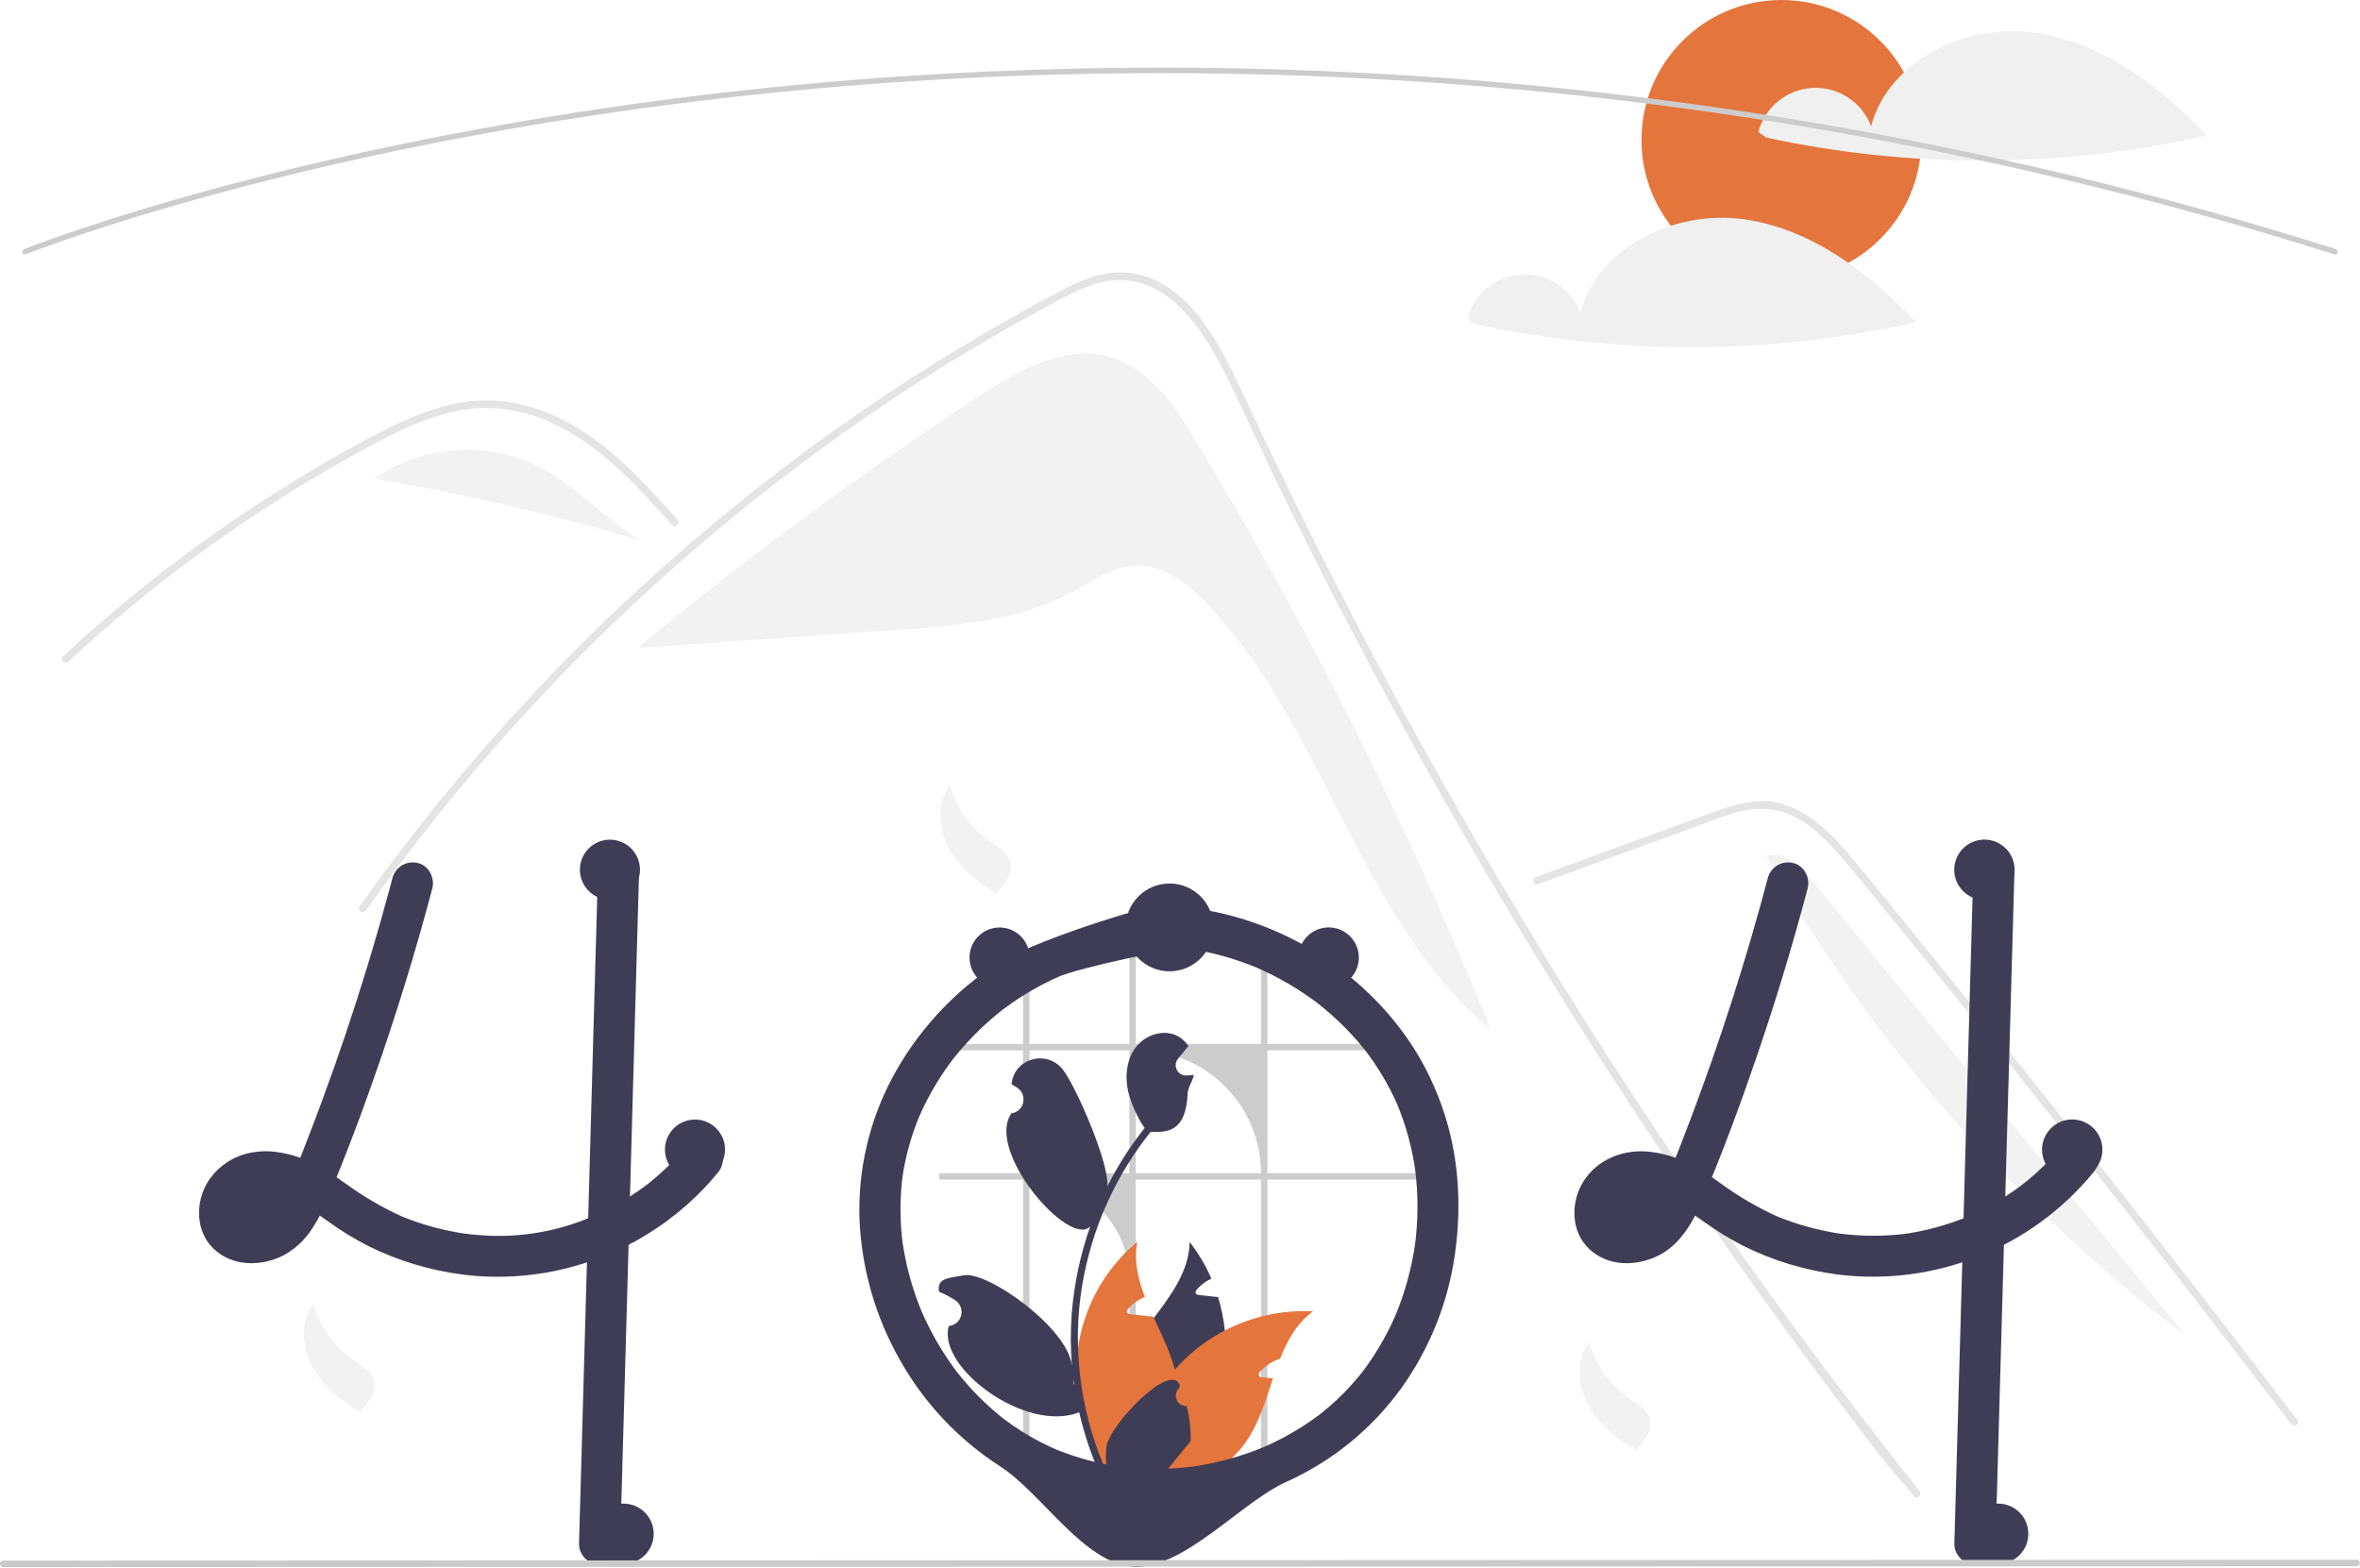
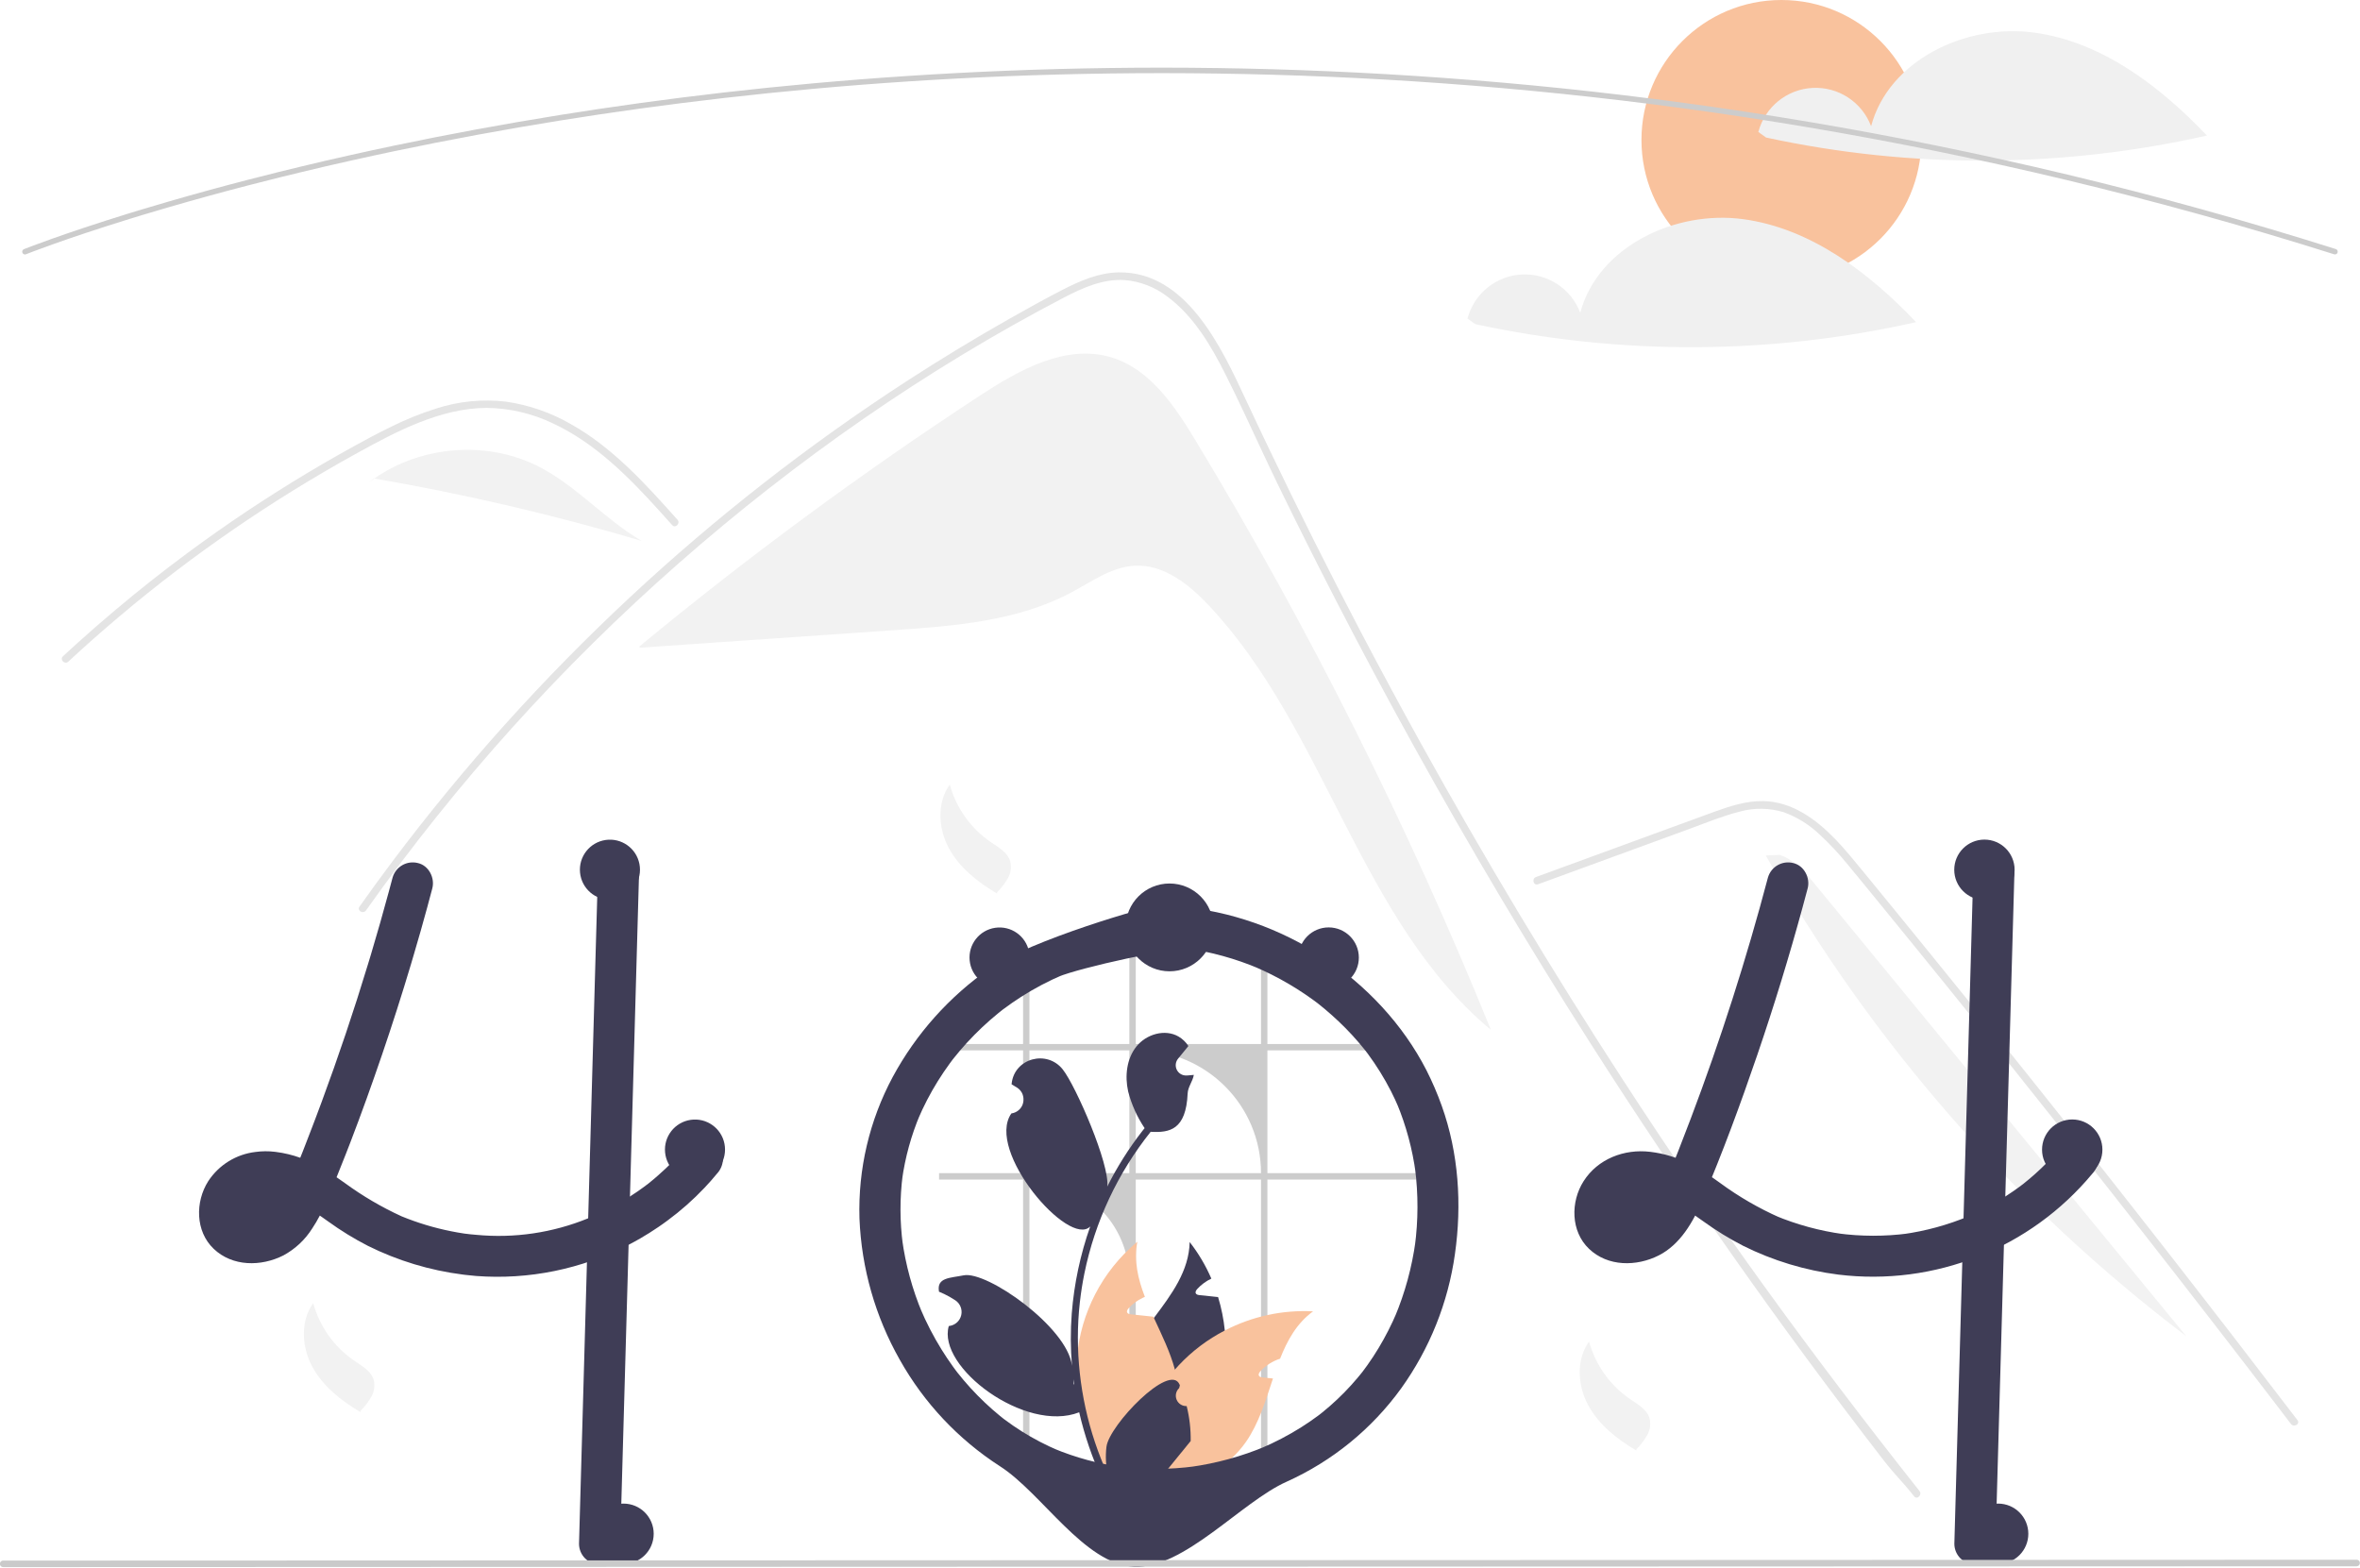
<svg xmlns="http://www.w3.org/2000/svg" data-name="Layer 1" width="860.131" height="571.148" viewBox="0 0 860.131 571.148">
  <path d="M605.67,324.953c-7.669-12.684-16.757-26.228-30.99-30.37-16.482-4.796-33.413,4.732-47.775,14.135a1392.157,1392.157,0,0,0-123.893,91.283l.043.492q46.226-3.188,92.451-6.376c22.265-1.535,45.296-3.283,64.972-13.816,7.467-3.997,14.745-9.336,23.206-9.708,10.512-.462,19.677,6.879,26.88,14.549,42.607,45.371,54.937,114.754,102.738,154.616A1516.995,1516.995,0,0,0,605.67,324.953Z" transform="translate(-169.9343 -164.426)" fill="#f2f2f2" />
  <path d="M867.571,709.781c-4.712-5.95-6.637-7.343-11.285-13.348q-56.764-73.416-106.708-151.792-33.924-53.23-64.483-108.504-14.549-26.278-28.3-52.969-10.67-20.695-20.865-41.638c-1.944-3.988-3.832-7.994-5.711-12.009-4.428-9.442-8.773-18.93-13.439-28.244-5.317-10.616-11.789-21.745-21.553-28.877a29.405,29.405,0,0,0-15.319-5.895c-7.948-.513-15.282,2.769-22.176,6.353-50.439,26.301-97.659,59.276-140.37,96.798A730.778,730.778,0,0,0,303.322,496.247c-1.008,1.439-3.392.064-2.374-1.384q6.009-8.498,12.257-16.813A734.817,734.817,0,0,1,500.805,303.064q18.248-11.826,37.183-22.542c6.362-3.603,12.752-7.16,19.251-10.497,6.371-3.273,13.137-6.215,20.416-6.325,24.77-.385,37.595,27.667,46.405,46.542q4.153,8.911,8.406,17.766,16.075,33.621,33.387,66.628,10.685,20.379,21.837,40.52,34.707,62.718,73.779,122.897c34.506,53.143,68.737,100.089,108.046,149.785C870.596,709.213,868.662,711.175,867.571,709.781Z" transform="translate(-169.9343 -164.426)" fill="#e4e4e4" />
  <path d="M414.916,355.804c-1.439-1.604-2.869-3.209-4.318-4.813-11.422-12.633-23.679-25.118-39.364-32.361a57.11,57.11,0,0,0-23.927-5.546c-8.562.028-16.932,2.273-24.843,5.418-3.74,1.494-7.398,3.19-11.001,4.996-4.116,2.072-8.159,4.281-12.183,6.509q-11.331,6.27-22.368,13.091-21.961,13.572-42.546,29.216-10.671,8.113-20.902,16.758-9.516,8.031-18.646,16.492c-1.302,1.201-3.245-.743-1.944-1.943,1.604-1.494,3.227-2.979,4.85-4.446q6.875-6.215,13.971-12.193,12.939-10.918,26.549-20.993,21.163-15.676,43.783-29.225,11.304-6.765,22.918-12.963c2.338-1.247,4.703-2.466,7.096-3.621a113.116,113.116,0,0,1,16.868-6.866,60.006,60.006,0,0,1,25.476-2.503,66.327,66.327,0,0,1,23.505,8.131c15.401,8.608,27.346,21.919,38.97,34.909C418.033,355.171,416.099,357.124,414.916,355.804Z" transform="translate(-169.9343 -164.426)" fill="#e4e4e4" />
  <path d="M730.477,486.711l36.905-13.498,18.323-6.702c5.968-2.183,11.921-4.667,18.09-6.23a28.539,28.539,0,0,1,16.374.209,37.738,37.738,0,0,1,12.771,7.917,103.64,103.64,0,0,1,10.475,11.186c3.989,4.794,7.92,9.639,11.868,14.467q24.441,29.891,48.563,60.041,24.121,30.15,47.92,60.556,23.857,30.48,47.385,61.216,2.882,3.765,5.76,7.534c1.06,1.388,3.449.02,2.375-1.388Q983.582,650.974,959.549,620.184q-24.092-30.864-48.516-61.466-24.424-30.601-49.179-60.937-6.167-7.558-12.354-15.099c-3.48-4.241-6.92-8.527-10.736-12.474-7.005-7.245-15.758-13.648-26.234-13.822-6.16-.102-12.121,1.852-17.844,3.923-6.17,2.232-12.325,4.506-18.486,6.759l-37.163,13.592-9.291,3.398c-1.649.603-.937,3.262.731,2.652Z" transform="translate(-169.9343 -164.426)" fill="#e4e4e4" />
  <path d="M366.377,334.526c-18.754-9.639-42.771-7.751-60.005,4.291a855.847,855.847,0,0,1,97.371,22.726C390.46,353.759,380.07,341.563,366.377,334.526Z" transform="translate(-169.9343 -164.426)" fill="#f2f2f2" />
  <path d="M306.188,338.784l-3.61,2.935c1.221-1.027,2.491-1.99,3.795-2.901C306.311,338.807,306.249,338.795,306.188,338.784Z" transform="translate(-169.9343 -164.426)" fill="#f2f2f2" />
  <path d="M831.549,486.846c-3.633-4.422-7.56-9.052-12.994-10.848l-5.073.2A575.436,575.436,0,0,0,966.749,651.418Q899.149,569.132,831.549,486.846Z" transform="translate(-169.9343 -164.426)" fill="#f2f2f2" />
  <path d="M516.084,450.367A37.481,37.481,0,0,0,531.015,471.325c2.82,1.92,6.157,3.762,7.122,7.035a8.379,8.379,0,0,1-.874,6.15,24.884,24.884,0,0,1-3.861,5.041l-.137.512c-6.998-4.147-13.656-9.393-17.522-16.551s-4.406-16.539.341-23.145" transform="translate(-169.9343 -164.426)" fill="#f2f2f2" />
  <path d="M749.084,653.367A37.481,37.481,0,0,0,764.015,674.325c2.82,1.92,6.157,3.762,7.122,7.035a8.379,8.379,0,0,1-.874,6.15,24.884,24.884,0,0,1-3.861,5.041l-.137.512c-6.998-4.147-13.656-9.393-17.522-16.551s-4.406-16.539.341-23.145" transform="translate(-169.9343 -164.426)" fill="#f2f2f2" />
  <path d="M284.084,639.367A37.481,37.481,0,0,0,299.015,660.325c2.82,1.92,6.157,3.762,7.122,7.035a8.379,8.379,0,0,1-.874,6.15,24.884,24.884,0,0,1-3.861,5.041l-.137.512c-6.998-4.147-13.656-9.393-17.522-16.551s-4.406-16.539.341-23.145" transform="translate(-169.9343 -164.426)" fill="#f2f2f2" />
-   <circle cx="649.249" cy="51" r="51" fill="#e4753d" />
+   <circle cx="649.249" cy="51" r="51" fill="#f9c29d" />
  <path d="M911.219,176.296c-24.717-3.341-52.935,10.019-59.341,34.124a21.597,21.597,0,0,0-41.094,2.109l2.83,2.027a372.275,372.275,0,0,0,160.659-.726C957.079,195.76,935.935,179.637,911.219,176.296Z" transform="translate(-169.9343 -164.426)" fill="#f0f0f0" />
  <path d="M805.219,244.296c-24.717-3.341-52.935,10.019-59.341,34.124a21.597,21.597,0,0,0-41.094,2.109l2.83,2.027a372.275,372.275,0,0,0,160.659-.726C851.079,263.76,829.935,247.637,805.219,244.296Z" transform="translate(-169.9343 -164.426)" fill="#f0f0f0" />
  <path d="M1020.946,257.154a.982.982,0,0,1-.302-.047C756.237,173.489,523.199,184.424,374.264,208.321c-20.269,3.251-40.591,7.006-60.404,11.161-5.058,1.06-10.306,2.195-15.597,3.378-6.319,1.407-12.554,2.856-18.532,4.306q-3.873.917-7.595,1.849c-3.758.928-7.572,1.895-11.66,2.957-4.568,1.178-9.209,2.413-13.797,3.672a.442.442,0,0,1-.051.015l0.0.001c-5.183,1.415-10.338,2.871-15.323,4.325-2.698.779-5.304,1.548-7.799,2.307-.279.077-.526.151-.776.228l-.536.163c-.311.095-.617.188-.924.275l-.02.006 0.0.001-.812.252c-.968.293-1.912.579-2.841.864-24.545,7.566-38.038,12.949-38.171,13.002a1,1,0,1,1-.744-1.856c.134-.053,13.693-5.463,38.328-13.058.932-.286,1.879-.572,2.85-.866l.754-.234c.026-.01.052-.018.078-.025.305-.087.61-.18.919-.273l.537-.163c.268-.081.531-.161.801-.235,2.479-.754,5.093-1.524,7.798-2.307,4.987-1.455,10.147-2.911,15.334-4.328.016-.006.033-.01.049-.015v-.001c4.604-1.263,9.263-2.503,13.845-3.685,4.094-1.063,7.915-2.032,11.68-2.962q3.738-.93,7.609-1.853c5.985-1.451,12.233-2.902,18.563-4.312,5.299-1.184,10.556-2.322,15.622-3.383,19.843-4.162,40.198-7.923,60.497-11.179C523.096,182.415,756.467,171.463,1021.246,255.201a1.0 1,0,0,1-.301,1.953Z" transform="translate(-169.9343 -164.426)" fill="#ccc" />
  <path d="M432.923,584.266a6.729,6.729,0,0,0-1.7-2.67,6.43,6.43,0,0,0-.92-.71c-2.61-1.74-6.51-2.13-8.99,0a5.81,5.81,0,0,0-.69.71q-1.11,1.365-2.28,2.67c-1.28,1.46-2.59,2.87-3.96,4.24-.39.38-.78.77-1.18,1.15-.23.23-.46.45-.69.67-.88.84-1.78,1.65-2.69,2.45-.48.43-.96.85-1.45,1.26-.73.61-1.46,1.22-2.2,1.81-.07.05-.14.1-.21.16-.02.01-.03.03-.05.04-.01,0-.02,0-.03.02a.179.179,0,0,0-.07.05c-.22.15-.37.25-.48.34.04-.02.08-.05.12-.07-.18.14-.37.28-.55.42-1.75,1.29-3.54,2.53-5.37,3.69a99.21,99.21,0,0,1-14.22,7.55c-.33.13-.67.27-1.01.4a85.97,85.97,0,0,1-40.85,6.02q-2.13-.165-4.26-.45c-1.64-.24-3.27-.53-4.89-.86a97.932,97.932,0,0,1-18.02-5.44,118.652,118.652,0,0,1-20.66-12.12c-1-.71-2.01-1.42-3.02-2.11,1.15-2.82,2.28-5.64,3.38-8.48.55-1.37,1.08-2.74,1.6-4.12,4.09-10.63,7.93-21.36,11.61-32.13q5.58-16.365,10.53-32.92.51-1.68.99-3.36,2.595-8.745,4.98-17.53c.15-.57.31-1.13.45-1.7q.69-2.52,1.35-5.04c1-3.79-1.26-8.32-5.24-9.23a7.634,7.634,0,0,0-9.22,5.24c-.43,1.62-.86,3.23-1.3,4.85q-3.165,11.745-6.66,23.41-.51,1.68-1.02,3.36-7.71,25.41-16.93,50.31-1.11,3.015-2.25,6.01c-.37.98-.74,1.96-1.12,2.94-.73,1.93-1.48,3.86-2.23,5.79-.43,1.13-.87,2.26-1.31,3.38-.29.71-.57,1.42-.85,2.12a41.809,41.809,0,0,0-8.81-2.12l-.48-.06a27.397,27.397,0,0,0-7.01.06,23.914,23.914,0,0,0-17.24,10.66c-4.77,7.51-4.71,18.25,1.98,24.63,6.89,6.57,17.32,6.52,25.43,2.41a28.351,28.351,0,0,0,10.52-9.86,50.569,50.569,0,0,0,2.74-4.65c.21.14.42.28.63.43.8.56,1.6,1.13,2.39,1.69a111.738,111.738,0,0,0,14.51,8.91,108.359,108.359,0,0,0,34.62,10.47c.27.03.53.07.8.1,1.33.17,2.67.3,4.01.41a103.782,103.782,0,0,0,55.58-11.36q2.175-1.125,4.31-2.36,3.315-1.92,6.48-4.08c1.15-.78,2.27-1.57,3.38-2.4a101.042,101.042,0,0,0,13.51-11.95q2.355-2.475,4.51-5.11a8.061,8.061,0,0,0,2.2-5.3A7.564,7.564,0,0,0,432.923,584.266Zm-165.59,23.82c.21-.15.42-.31.62-.47C267.893,607.766,267.603,607.936,267.333,608.086Zm3.21-3.23c-.23.26-.44.52-.67.78a23.366,23.366,0,0,1-2.25,2.2c-.11.1-.23.2-.35.29a.01.01,0,0,0-.01.01,3.804,3.804,0,0,0-.42.22q-.645.39-1.32.72a17.005,17.005,0,0,1-2.71.75,16.799,16.799,0,0,1-2.13.02h-.02a14.823,14.823,0,0,1-1.45-.4c-.24-.12-.47-.26-.7-.4-.09-.08-.17-.16-.22-.21a2.44,2.44,0,0,1-.27-.29.01.01,0,0,0-.01-.01c-.11-.2-.23-.4-.34-.6a.031.031,0,0,1-.01-.02c-.08-.25-.15-.51-.21-.77a12.511,12.511,0,0,1,.01-1.37,13.467,13.467,0,0,1,.54-1.88,11.068,11.068,0,0,1,.69-1.26c.02-.04.12-.2.23-.38.01-.01.01-.01.01-.02.15-.17.3-.35.46-.51.27-.3.56-.56.85-.83a18.022,18.022,0,0,1,1.75-1.01,19.481,19.481,0,0,1,2.93-.79,24.989,24.989,0,0,1,4.41.04,30.301,30.301,0,0,1,4.1,1.01,36.945,36.945,0,0,1-2.77,4.54C270.623,604.746,270.583,604.806,270.543,604.856Zm-11.12-3.29a2.18,2.18,0,0,1-.31.39A1.409,1.409,0,0,1,259.423,601.566Z" transform="translate(-169.9343 -164.426)" fill="#3f3d56" />
  <path d="M402.863,482.136q-.135,4.71-.27,9.42-.285,10.455-.59,20.92-.315,11.775-.66,23.54-.165,6.075-.34,12.15-.465,16.365-.92,32.72c-.03,1.13-.07,2.25-.1,3.38q-.225,8.115-.45,16.23-.255,8.805-.5,17.61-.18,6.6-.37,13.21-1.35,47.895-2.7,95.79a7.648,7.648,0,0,1-7.5,7.5,7.561,7.561,0,0,1-7.5-7.5q.75-26.94,1.52-53.88.675-24.36,1.37-48.72.225-8.025.45-16.06.345-12.09.68-24.18c.03-1.13.07-2.25.1-3.38.02-.99.05-1.97.08-2.96q.66-23.475,1.32-46.96.27-9.24.52-18.49.3-10.545.6-21.08c.09-3.09.17-6.17.26-9.26a7.648,7.648,0,0,1,7.5-7.5A7.561,7.561,0,0,1,402.863,482.136Z" transform="translate(-169.9343 -164.426)" fill="#3f3d56" />
  <path d="M814.291,484.217a893.238,893.238,0,0,1-28.161,87.941c-3.007,7.946-6.083,15.877-9.371,23.712l.756-1.792a54.583,54.583,0,0,1-5.59,10.612q-.229.321-.467.636,1.166-1.49.443-.589c-.254.301-.505.602-.768.895a23.664,23.664,0,0,1-2.249,2.203q-.301.258-.612.504l.938-.729c-.109.257-.873.597-1.111.743a18.254,18.254,0,0,1-2.405,1.219l1.792-.756a19.086,19.086,0,0,1-4.231,1.161l1.994-.268a17.021,17.021,0,0,1-4.298.046l1.994.268a14.002,14.002,0,0,1-3.405-.917l1.792.756a12.012,12.012,0,0,1-1.679-.896c-.271-.177-1.105-.809-.015.025,1.133.866.146.074-.088-.156-.194-.192-.37-.4-.56-.595-.882-.905.996,1.557.397.499a18.182,18.182,0,0,1-.878-1.637l.756,1.792a11.925,11.925,0,0,1-.728-2.651l.268,1.994a13.651,13.651,0,0,1-.003-3.405l-.268,1.994a15.964,15.964,0,0,1,.995-3.68l-.756,1.792a16.729,16.729,0,0,1,1.178-2.298,6.729,6.729,0,0,1,.729-1.071c.049.016-1.269,1.513-.569.757.183-.198.354-.406.539-.602.296-.314.614-.601.926-.898,1.045-.994-1.462.966-.257.179a19.049,19.049,0,0,1,2.749-1.499l-1.792.756a20.311,20.311,0,0,1,4.995-1.34l-1.994.268a25.628,25.628,0,0,1,6.461.076l-1.994-.268a33.211,33.211,0,0,1,7.892,2.22l-1.792-.756c5.39,2.314,10.163,5.749,14.928,9.118a111.95,111.95,0,0,0,14.506,8.906,108.388,108.388,0,0,0,34.622,10.474,103.933,103.933,0,0,0,92.586-36.752,8.078,8.078,0,0,0,2.197-5.303,7.632,7.632,0,0,0-2.197-5.303c-2.752-2.526-7.949-3.239-10.607,0a95.636,95.636,0,0,1-8.107,8.727q-2.017,1.914-4.142,3.71-1.214,1.026-2.461,2.011c-.393.311-1.619,1.138.263-.197-.431.306-.845.64-1.271.955a99.269,99.269,0,0,1-20.332,11.565l1.792-.756a96.836,96.836,0,0,1-24.171,6.622l1.994-.268a97.643,97.643,0,0,1-25.754-.038l1.994.268a99.8,99.8,0,0,1-24.857-6.77l1.792.756a116.025,116.025,0,0,1-21.736-12.591,86.877,86.877,0,0,0-11.113-6.994,42.824,42.824,0,0,0-14.438-4.389c-9.439-1.111-19.057,2.566-24.246,10.72-4.776,7.505-4.714,18.244,1.974,24.625,6.888,6.572,17.318,6.517,25.436,2.406,7.817-3.959,12.513-12.185,15.815-19.942,7.431-17.455,14.01-35.314,20.14-53.263q9.097-26.637,16.499-53.813.917-3.366,1.807-6.739c1.001-3.789-1.261-8.32-5.238-9.226a7.633,7.633,0,0,0-9.226,5.238Z" transform="translate(-169.9343 -164.426)" fill="#3f3d56" />
  <path d="M889.124,482.136l-2.7,95.793-2.685,95.294-1.518,53.884a7.565,7.565,0,0,0,7.5,7.5,7.649,7.649,0,0,0,7.5-7.5l2.7-95.793,2.685-95.294,1.518-53.884a7.565,7.565,0,0,0-7.5-7.5,7.649,7.649,0,0,0-7.5,7.5Z" transform="translate(-169.9343 -164.426)" fill="#3f3d56" />
  <path d="M629.526,700.361h2.329V594.319h54.329v-2.323H631.855V547.252H673.81q-.923-1.173-1.899-2.317H631.855V515.382c-.77-.328-1.547-.645-2.329-.944V544.935h-45.652V507.07c-.782.036-1.553.09-2.329.155v37.71h-36.42V516.684c-.782.346-1.553.711-2.317,1.093V544.935h-30.616v2.317h30.616v44.744h-30.616v2.323h30.616V700.361h2.317V594.319a36.413,36.413,0,0,1,36.42,36.42v69.622h2.329V594.319h45.652Zm-84.401-108.365V547.252h36.42v44.744Zm38.749,0V547.252h.914a44.741,44.741,0,0,1,44.738,44.744Z" transform="translate(-169.9343 -164.426)" opacity="0.2" />
  <path d="M615.303,668.566a63.059,63.059,0,0,1-20.05,33.7c-.74.64-1.48,1.26-2.25,1.87q-2.805.255-5.57.52c-1.53.14-3.04.29-4.54.43l-.27.03-.19-1.64-.76-6.64a37.623,37.623,0,0,1-3.3-32.44c2.64-7.12,7.42-13.41,12.12-19.65,6.49-8.62,12.8-17.14,13.03-27.65a60.544,60.544,0,0,1,7.9,13.33,16.432,16.432,0,0,0-5.12,3.77c-.41.45-.82,1.08-.54,1.62.24.46.84.57,1.36.63,1.25.13,2.51.26,3.76.39,1,.11,2,.21,3,.32a63.99,63.99,0,0,1,2.45,12.18A61.189,61.189,0,0,1,615.303,668.566Z" transform="translate(-169.9343 -164.426)" fill="#3f3d56" />
-   <path d="M648.503,642.356c-5.9,4.29-9.35,10.46-12.03,17.26a16.628,16.628,0,0,0-7.17,4.58c-.41.45-.82,1.08-.54,1.62.24.46.84.57,1.36.63,1.25.13,2.51.26,3.76.39-2.68,8.04-5.14,16.36-9.88,23.15a36.989,36.989,0,0,1-12.03,10.91,38.492,38.492,0,0,1-4.02,1.99q-7.62.585-14.95,1.25-2.805.255-5.57.52c-1.53.14-3.04.29-4.54.43q-.015-.825,0-1.65a63.304,63.304,0,0,1,15.25-39.86c.45-.52.91-1.03,1.38-1.54a61.792,61.792,0,0,1,16.81-12.7A62.654,62.654,0,0,1,648.503,642.356Z" transform="translate(-169.9343 -164.426)" fill="#e4753d" />
-   <path d="M589.163,699.526l-1.15,3.4-.58,1.73c-1.53.14-3.04.29-4.54.43l-.27.03c-1.66.17-3.31.34-4.96.51-.43-.5-.86-1.01-1.28-1.53a62.03,62.03,0,0,1,8.07-87.11c-1.32,6.91.22,13.53,2.75,20.1-.27.11-.53.22-.78.34a16.432,16.432,0,0,0-5.12,3.77c-.41.45-.82,1.08-.54,1.62.24.46.84.57,1.36.63,1.25.13,2.51.26,3.76.39,1,.11,2,.21,3,.32q.705.075,1.41.15c.07.15.13.29.2.44,2.85,6.18,5.92,12.39,7.65,18.83a43.666,43.666,0,0,1,1.02,4.91A37.604,37.604,0,0,1,589.163,699.526Z" transform="translate(-169.9343 -164.426)" fill="#e4753d" />
+   <path d="M648.503,642.356c-5.9,4.29-9.35,10.46-12.03,17.26a16.628,16.628,0,0,0-7.17,4.58c-.41.45-.82,1.08-.54,1.62.24.46.84.57,1.36.63,1.25.13,2.51.26,3.76.39-2.68,8.04-5.14,16.36-9.88,23.15a36.989,36.989,0,0,1-12.03,10.91,38.492,38.492,0,0,1-4.02,1.99q-7.62.585-14.95,1.25-2.805.255-5.57.52c-1.53.14-3.04.29-4.54.43q-.015-.825,0-1.65a63.304,63.304,0,0,1,15.25-39.86c.45-.52.91-1.03,1.38-1.54a61.792,61.792,0,0,1,16.81-12.7A62.654,62.654,0,0,1,648.503,642.356Z" transform="translate(-169.9343 -164.426)" fill="#f9c29d" />
+   <path d="M589.163,699.526l-1.15,3.4-.58,1.73c-1.53.14-3.04.29-4.54.43l-.27.03c-1.66.17-3.31.34-4.96.51-.43-.5-.86-1.01-1.28-1.53a62.03,62.03,0,0,1,8.07-87.11c-1.32,6.91.22,13.53,2.75,20.1-.27.11-.53.22-.78.34a16.432,16.432,0,0,0-5.12,3.77c-.41.45-.82,1.08-.54,1.62.24.46.84.57,1.36.63,1.25.13,2.51.26,3.76.39,1,.11,2,.21,3,.32q.705.075,1.41.15c.07.15.13.29.2.44,2.85,6.18,5.92,12.39,7.65,18.83a43.666,43.666,0,0,1,1.02,4.91A37.604,37.604,0,0,1,589.163,699.526Z" transform="translate(-169.9343 -164.426)" fill="#f9c29d" />
  <path d="M689.821,554.487c-8.609-16.792-21.946-30.921-37.632-41.304a114.237,114.237,0,0,0-52.563-18.38q-3.69-.335-7.399-.393c-2.921-.044-46.866,12.632-61.587,22.982a114.295,114.295,0,0,0-35.333,39.527,102.5,102.5,0,0,0-12.126,51.633,113.564,113.564,0,0,0,14.703,51.476,110.475,110.475,0,0,0,36.444,38.746C549.667,708.561,565.074,734.51,583.183,735.426c18.246.923,39.054-23.555,55.695-30.987a104.425,104.425,0,0,0,41.726-34.005,110.25,110.25,0,0,0,19.599-48.948c2.574-18.083,1.374-36.733-4.801-54.016a111.86,111.86,0,0,0-5.58-12.983c-1.78-3.505-6.996-4.796-10.261-2.691a7.68,7.68,0,0,0-2.691,10.261q1.568,3.088,2.915,6.278l-.756-1.792a101.151,101.151,0,0,1,6.876,25.538l-.268-1.994a109.229,109.229,0,0,1-.066,28.683l.268-1.994a109.734,109.734,0,0,1-7.555,27.674l.756-1.792a104.212,104.212,0,0,1-6.672,13.098q-1.923,3.186-4.081,6.222c-.632.888-1.283,1.761-1.939,2.631-.856,1.136,1.167-1.483.282-.369-.151.19-.3.38-.452.569q-.681.852-1.382,1.688a93.613,93.613,0,0,1-10.176,10.384q-1.366,1.192-2.778,2.331c-.469.378-.932.773-1.421,1.125.019-.013,1.58-1.199.656-.511-.29.216-.579.436-.87.652q-2.91,2.156-5.974,4.092a103.485,103.485,0,0,1-14.756,7.713l1.792-.756a109.215,109.215,0,0,1-27.597,7.552l1.994-.268a108.154,108.154,0,0,1-28.589.051l1.994.268a99.835,99.835,0,0,1-25.095-6.784l1.792.756a93.643,93.643,0,0,1-13.416-6.991q-3.174-2-6.184-4.247c-.286-.214-.57-.43-.855-.645-.915-.691.658.51.67.518a19.169,19.169,0,0,1-1.535-1.225q-1.454-1.184-2.861-2.422a101.989,101.989,0,0,1-10.493-10.709q-1.213-1.434-2.374-2.911c-.335-.426-.947-1.29.404.529-.178-.239-.362-.474-.542-.712q-.647-.858-1.276-1.728-2.203-3.048-4.188-6.246a109.29,109.29,0,0,1-7.805-15.108l.756,1.792a106.588,106.588,0,0,1-7.34-26.837l.268,1.994a97.866,97.866,0,0,1-.048-25.636l-.268,1.994A94.673,94.673,0,0,1,505.276,570.55l-.756,1.792a101.557,101.557,0,0,1,7.195-13.856q2.066-3.323,4.378-6.485.525-.718,1.062-1.428c.324-.428,1.215-1.493-.305.388.149-.184.293-.374.439-.56q1.269-1.608,2.6-3.165A107.402,107.402,0,0,1,530.772,536.215q1.474-1.292,2.995-2.529.691-.562,1.391-1.113c.187-.147.376-.291.562-.439-1.997,1.59-.555.433-.102.093q3.134-2.348,6.435-4.461a103.644,103.644,0,0,1,15.387-8.108l-1.792.756c7.76-3.258,42.141-10.949,48.394-10.11l-1.994-.268A106.225,106.225,0,0,1,628.768,517.419l-1.792-.756a110.313,110.313,0,0,1,12.6,6.329q3.043,1.784,5.967,3.763,1.384.937,2.738,1.915.677.489,1.346.989c.248.185.494.373.741.558,1.039.779-1.431-1.128-.342-.267a110.843,110.843,0,0,1,10.368,9.253q2.401,2.445,4.637,5.045,1.147,1.334,2.246,2.708c.364.455,1.605,2.101.084.085.372.493.747.982,1.114,1.479a97.977,97.977,0,0,1,8.392,13.538c1.793,3.498,6.987,4.802,10.261,2.691A7.677,7.677,0,0,0,689.821,554.487Z" transform="translate(-169.9343 -164.426)" fill="#3f3d56" />
  <path d="M602.431,676.882a3.78,3.78,0,0,1-2.739-6.551c.095-.379.164-.651.259-1.03q-.051-.124-.103-.247c-3.48-8.298-25.685,14.833-26.645,22.632a30.029,30.029,0,0,0,.527,10.328A120.392,120.392,0,0,1,562.778,652.01a116.202,116.202,0,0,1,.721-12.963q.597-5.293,1.657-10.511a121.787,121.787,0,0,1,24.151-51.616c6.874.384,12.898-.663,13.48-13.985.103-2.37,1.861-4.422,2.248-6.756-.656.086-1.323.14-1.979.183-.204.011-.42.021-.624.032l-.077.003a3.745,3.745,0,0,1-3.076-6.101q.425-.523.851-1.046c.43-.538.871-1.065,1.302-1.603a1.865,1.865,0,0,0,.14-.161c.495-.613.99-1.216,1.485-1.829a10.829,10.829,0,0,0-3.55-3.432c-4.959-2.905-11.801-.893-15.384,3.593-3.593,4.486-4.271,10.779-3.023,16.384a43.398,43.398,0,0,0,6.003,13.383c-.269.344-.549.678-.818,1.022a122.574,122.574,0,0,0-12.794,20.268c1.016-7.939-11.412-36.608-16.218-42.681-5.773-7.294-17.611-4.111-18.628,5.136q-.015.134-.029.268,1.071.604,2.096,1.282a5.127,5.127,0,0,1-2.067,9.33l-.105.016c-9.556,13.644,21.077,49.155,28.745,41.181a125.11,125.11,0,0,0-6.734,31.693,118.664,118.664,0,0,0,.086,19.16l-.032-.226C558.902,648.154,529.674,627.514,521.139,629.233c-4.917.99-9.76.765-9.013,5.725q.018.119.036.237a34.442,34.442,0,0,1,3.862,1.861q1.071.604,2.096,1.282a5.127,5.127,0,0,1-2.067,9.33l-.105.016c-.075.011-.14.022-.215.032-4.35,14.966,27.907,39.12,47.518,31.435h.011a125.075,125.075,0,0,0,8.402,24.528H601.679c.108-.334.204-.678.301-1.011a34.102,34.102,0,0,1-8.305-.495c2.227-2.733,4.454-5.487,6.681-8.219a1.861,1.861,0,0,0,.14-.161c1.13-1.398,2.27-2.786,3.399-4.185l.001-.002a49.952,49.952,0,0,0-1.464-12.725Zm-34.371-67.613.016-.021-.016.043Zm-6.648,59.932-.258-.581c.011-.42.011-.839,0-1.269,0-.118-.021-.237-.021-.355.097.742.183,1.485.29,2.227Z" transform="translate(-169.9343 -164.426)" fill="#3f3d56" />
  <circle cx="95.249" cy="439" r="11" fill="#3f3d56" />
  <circle cx="227.249" cy="559" r="11" fill="#3f3d56" />
  <circle cx="728.249" cy="559" r="11" fill="#3f3d56" />
  <circle cx="755.249" cy="419" r="11" fill="#3f3d56" />
  <circle cx="723.249" cy="317" r="11" fill="#3f3d56" />
  <path d="M434.183,583.426a10.949,10.949,0,1,1-.21-2.16A10.992,10.992,0,0,1,434.183,583.426Z" transform="translate(-169.9343 -164.426)" fill="#3f3d56" />
  <circle cx="484.249" cy="349" r="11" fill="#3f3d56" />
  <path d="M545.183,513.426a10.949,10.949,0,1,1-.21-2.16A10.992,10.992,0,0,1,545.183,513.426Z" transform="translate(-169.9343 -164.426)" fill="#3f3d56" />
  <path d="M403.183,481.426a10.949,10.949,0,1,1-.21-2.16A10.992,10.992,0,0,1,403.183,481.426Z" transform="translate(-169.9343 -164.426)" fill="#3f3d56" />
  <circle cx="599.249" cy="443" r="11" fill="#3f3d56" />
  <circle cx="426.249" cy="338" r="16" fill="#3f3d56" />
  <path d="M1028.875,735.267l-857.75.307a1.191,1.191,0,1,1,0-2.381l857.75-.307a1.191,1.191,0,0,1,0,2.381Z" transform="translate(-169.9343 -164.426)" fill="#cacaca" />
</svg>
